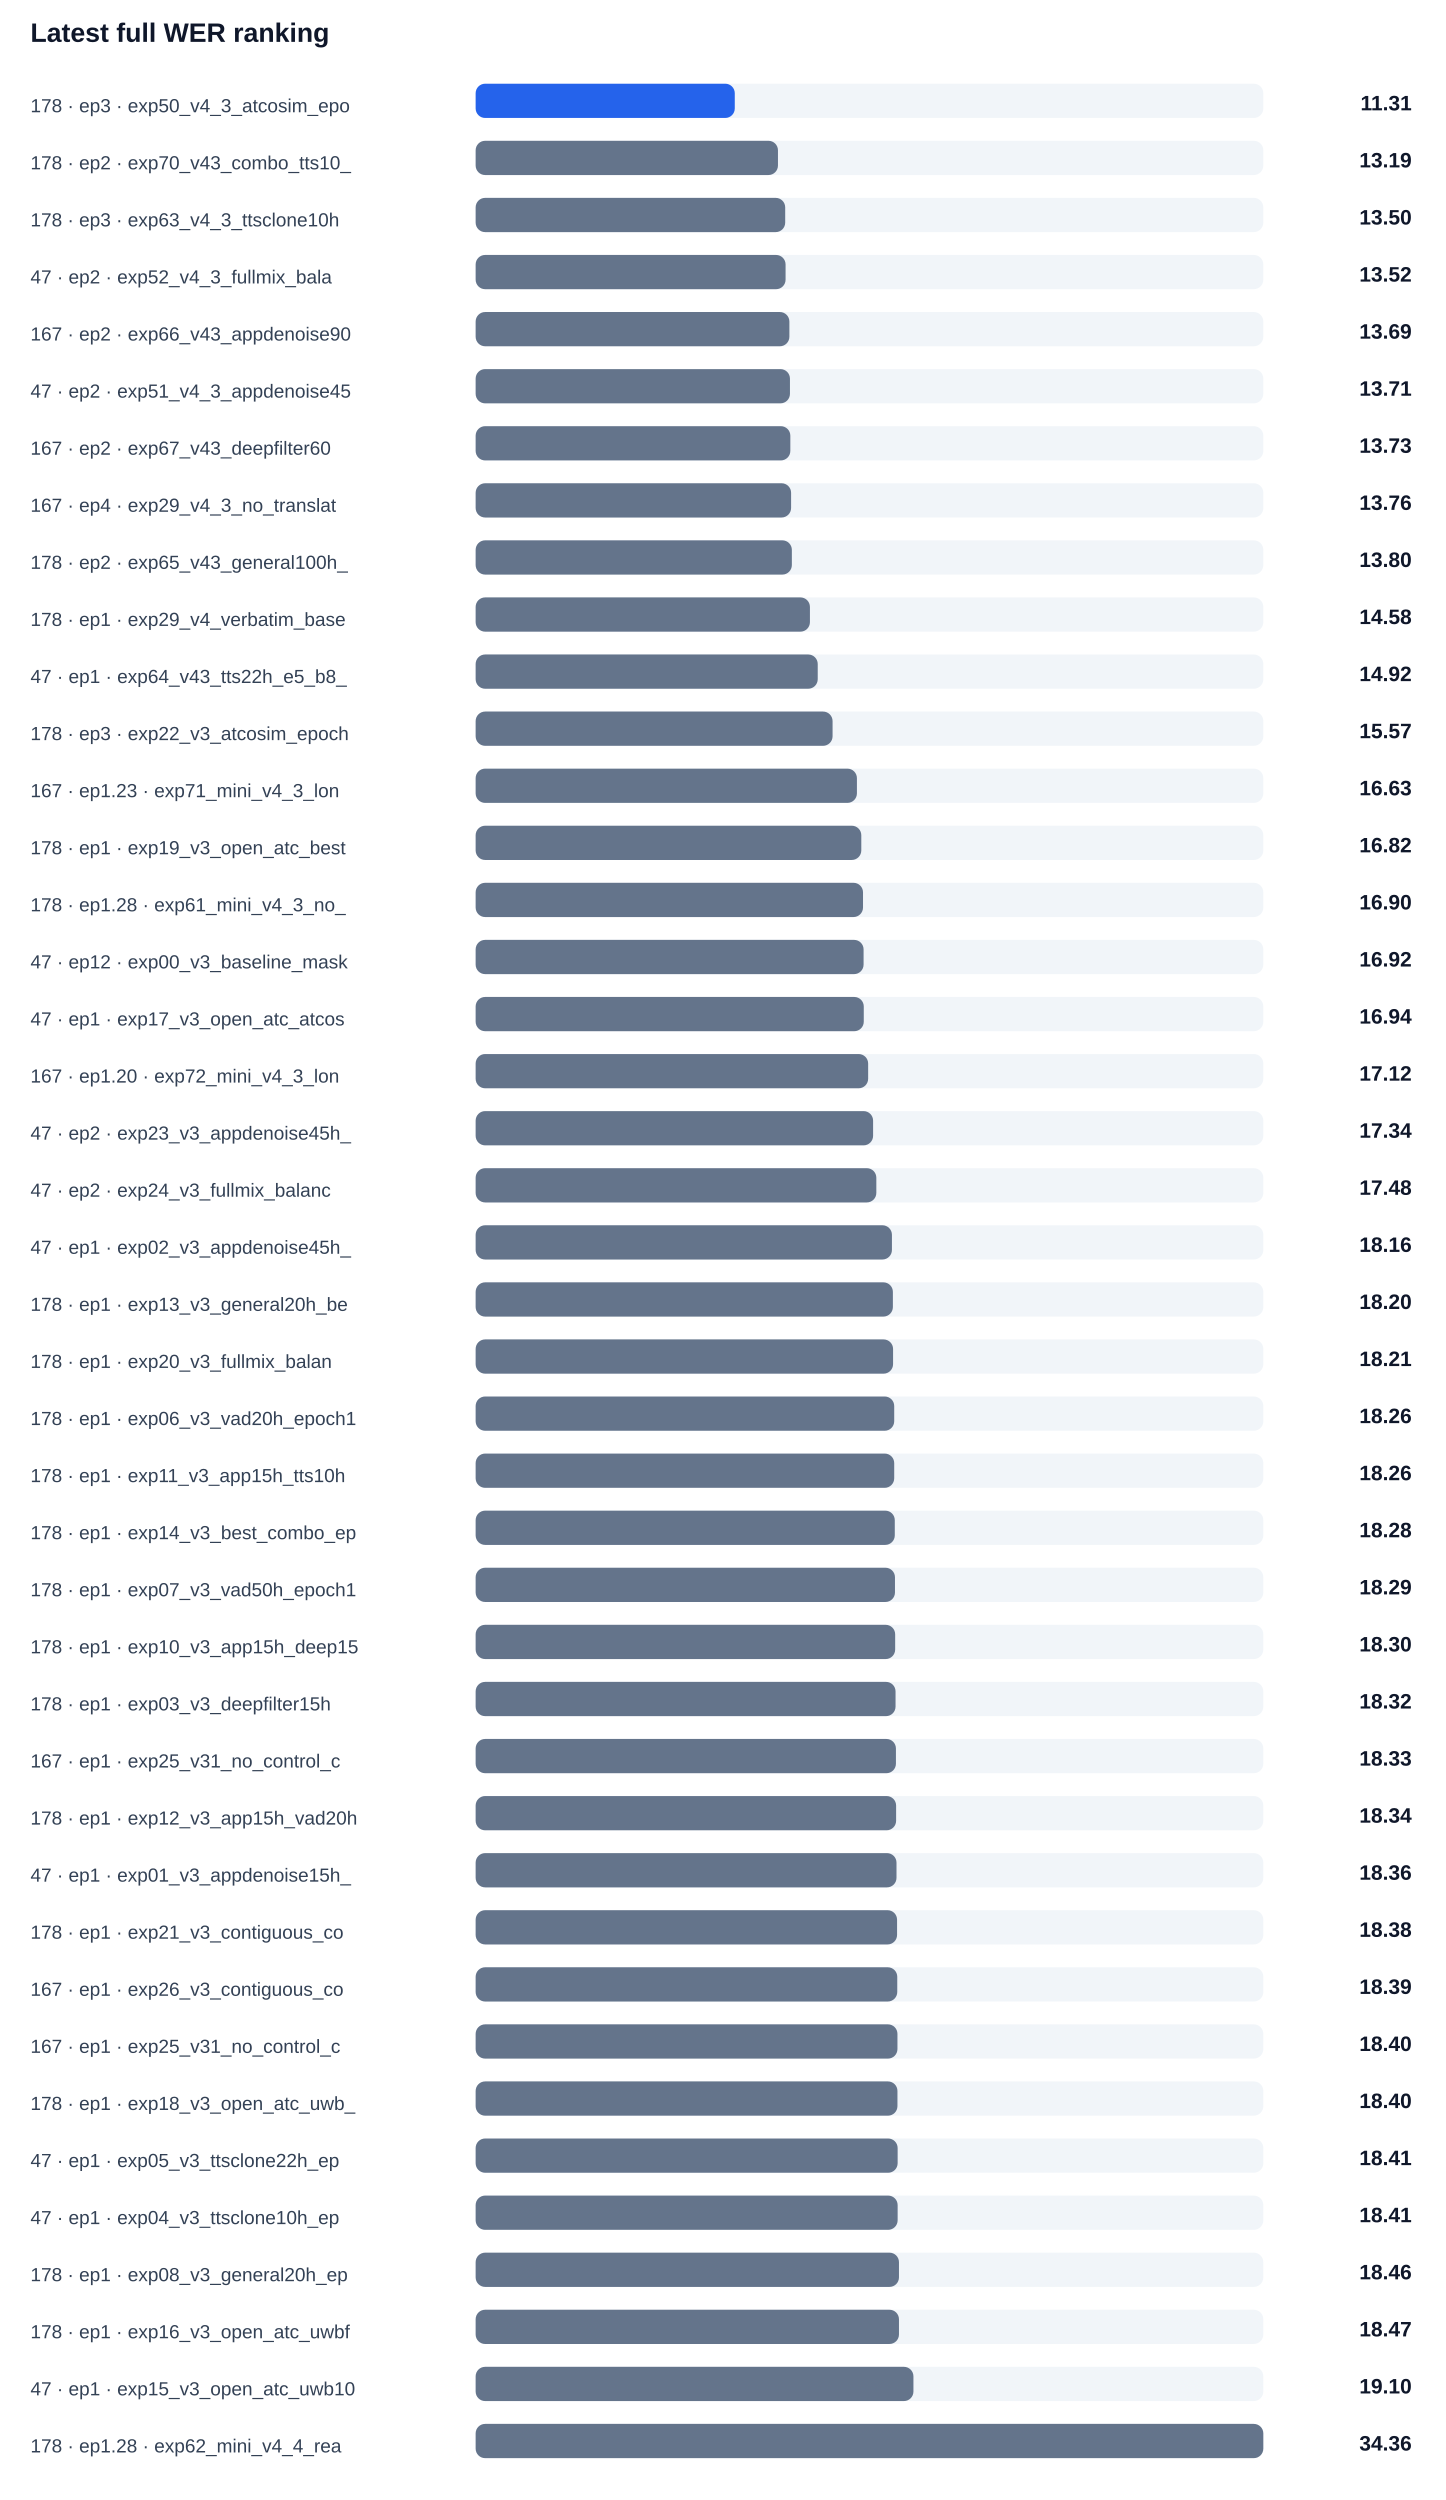
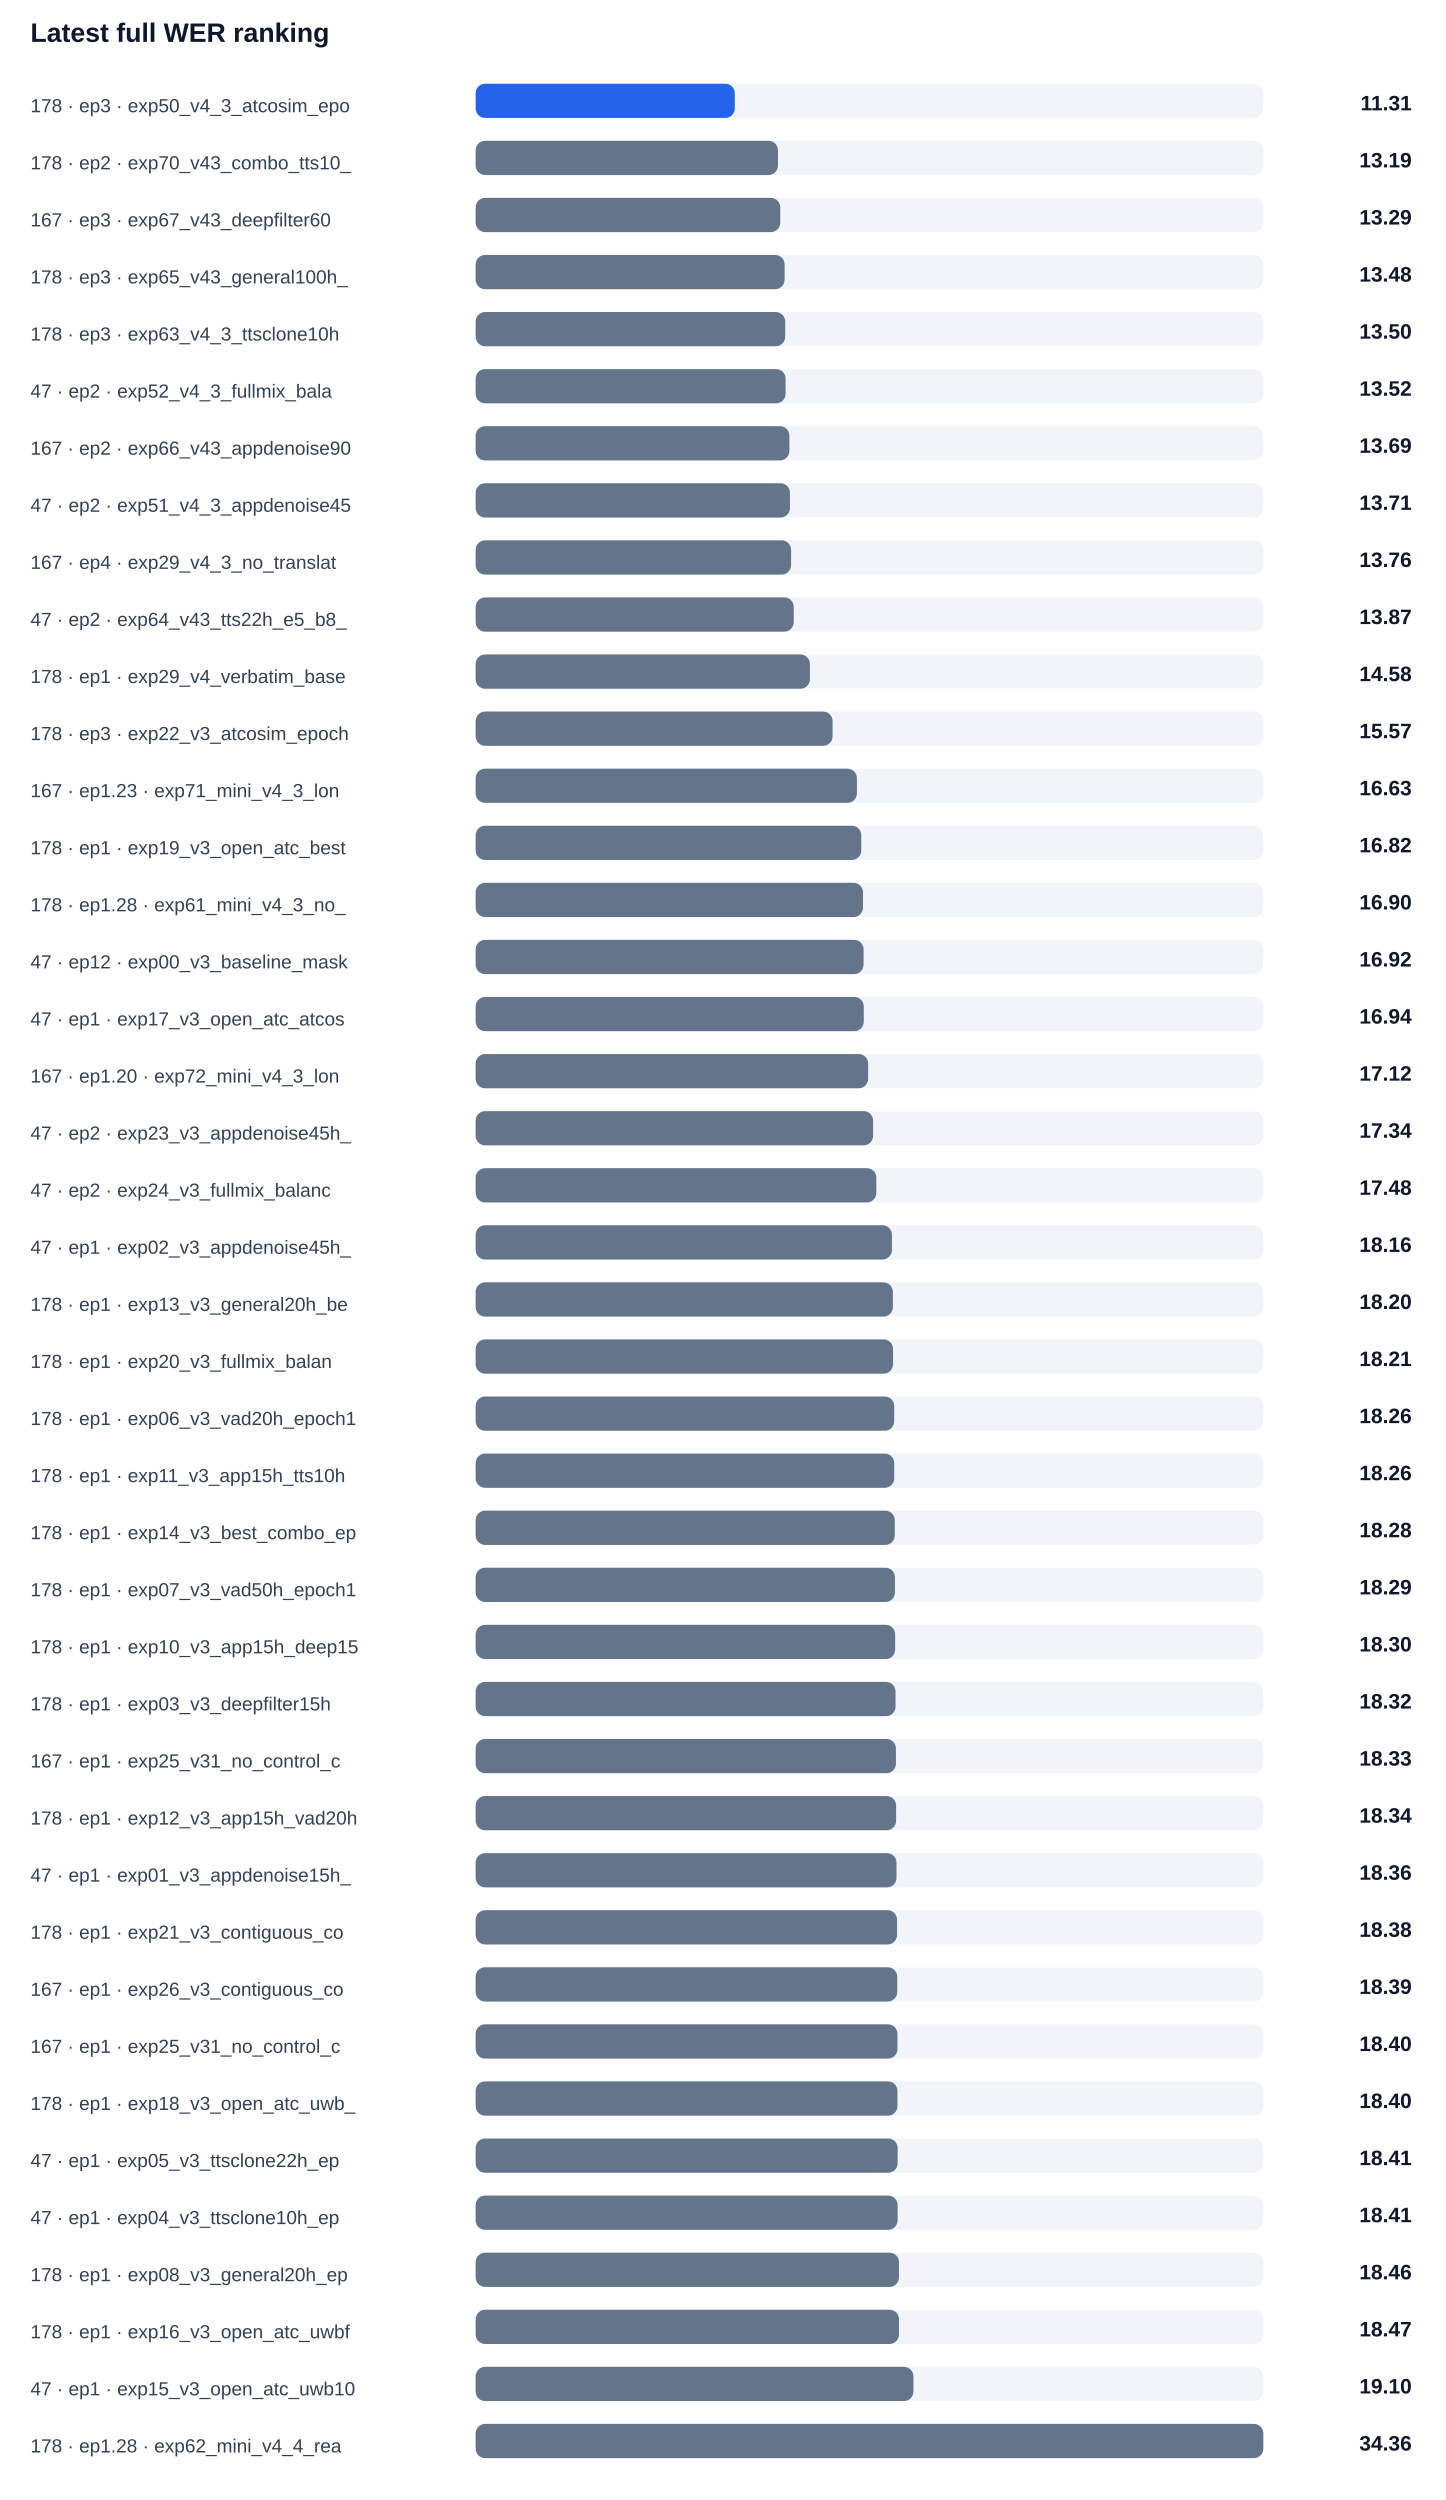
<svg xmlns="http://www.w3.org/2000/svg" width="100%" viewBox="0 0 760 1314" style="max-width:760px;background:#ffffff;border:1px solid #e5e7eb;border-radius:10px;">
  <text x="16.0" y="22.0" font-size="14" fill="#0f172a" text-anchor="start" font-family="Arial, sans-serif" font-weight="700">Latest full WER ranking</text>
  <text x="16.0" y="59.0" font-size="10" fill="#334155" text-anchor="start" font-family="Arial, sans-serif" font-weight="400">178 · ep3 · exp50_v4_3_atcosim_epo</text>
  <rect x="250" y="44" width="414" height="18" rx="5" fill="#f1f5f9" />
  <rect x="250" y="44" width="136.2" height="18" rx="5" fill="#2563eb" />
  <text x="742.0" y="58.0" font-size="11" fill="#0f172a" text-anchor="end" font-family="Arial, sans-serif" font-weight="700">11.31</text>
  <text x="16.0" y="89.0" font-size="10" fill="#334155" text-anchor="start" font-family="Arial, sans-serif" font-weight="400">178 · ep2 · exp70_v43_combo_tts10_</text>
  <rect x="250" y="74" width="414" height="18" rx="5" fill="#f1f5f9" />
  <rect x="250" y="74" width="158.9" height="18" rx="5" fill="#64748b" />
  <text x="742.0" y="88.0" font-size="11" fill="#0f172a" text-anchor="end" font-family="Arial, sans-serif" font-weight="700">13.19</text>
-   <text x="16.0" y="119.0" font-size="10" fill="#334155" text-anchor="start" font-family="Arial, sans-serif" font-weight="400">178 · ep3 · exp63_v4_3_ttsclone10h</text>
+   <text x="16.0" y="119.0" font-size="10" fill="#334155" text-anchor="start" font-family="Arial, sans-serif" font-weight="400">167 · ep3 · exp67_v43_deepfilter60</text>
  <rect x="250" y="104" width="414" height="18" rx="5" fill="#f1f5f9" />
-   <rect x="250" y="104" width="162.7" height="18" rx="5" fill="#64748b" />
-   <text x="742.0" y="118.0" font-size="11" fill="#0f172a" text-anchor="end" font-family="Arial, sans-serif" font-weight="700">13.50</text>
-   <text x="16.0" y="149.0" font-size="10" fill="#334155" text-anchor="start" font-family="Arial, sans-serif" font-weight="400">47 · ep2 · exp52_v4_3_fullmix_bala</text>
+   <rect x="250" y="104" width="160.1" height="18" rx="5" fill="#64748b" />
+   <text x="742.0" y="118.0" font-size="11" fill="#0f172a" text-anchor="end" font-family="Arial, sans-serif" font-weight="700">13.29</text>
+   <text x="16.0" y="149.0" font-size="10" fill="#334155" text-anchor="start" font-family="Arial, sans-serif" font-weight="400">178 · ep3 · exp65_v43_general100h_</text>
  <rect x="250" y="134" width="414" height="18" rx="5" fill="#f1f5f9" />
-   <rect x="250" y="134" width="162.9" height="18" rx="5" fill="#64748b" />
-   <text x="742.0" y="148.0" font-size="11" fill="#0f172a" text-anchor="end" font-family="Arial, sans-serif" font-weight="700">13.52</text>
-   <text x="16.0" y="179.0" font-size="10" fill="#334155" text-anchor="start" font-family="Arial, sans-serif" font-weight="400">167 · ep2 · exp66_v43_appdenoise90</text>
+   <rect x="250" y="134" width="162.4" height="18" rx="5" fill="#64748b" />
+   <text x="742.0" y="148.0" font-size="11" fill="#0f172a" text-anchor="end" font-family="Arial, sans-serif" font-weight="700">13.48</text>
+   <text x="16.0" y="179.0" font-size="10" fill="#334155" text-anchor="start" font-family="Arial, sans-serif" font-weight="400">178 · ep3 · exp63_v4_3_ttsclone10h</text>
  <rect x="250" y="164" width="414" height="18" rx="5" fill="#f1f5f9" />
-   <rect x="250" y="164" width="164.9" height="18" rx="5" fill="#64748b" />
-   <text x="742.0" y="178.0" font-size="11" fill="#0f172a" text-anchor="end" font-family="Arial, sans-serif" font-weight="700">13.69</text>
-   <text x="16.0" y="209.0" font-size="10" fill="#334155" text-anchor="start" font-family="Arial, sans-serif" font-weight="400">47 · ep2 · exp51_v4_3_appdenoise45</text>
+   <rect x="250" y="164" width="162.7" height="18" rx="5" fill="#64748b" />
+   <text x="742.0" y="178.0" font-size="11" fill="#0f172a" text-anchor="end" font-family="Arial, sans-serif" font-weight="700">13.50</text>
+   <text x="16.0" y="209.0" font-size="10" fill="#334155" text-anchor="start" font-family="Arial, sans-serif" font-weight="400">47 · ep2 · exp52_v4_3_fullmix_bala</text>
  <rect x="250" y="194" width="414" height="18" rx="5" fill="#f1f5f9" />
-   <rect x="250" y="194" width="165.2" height="18" rx="5" fill="#64748b" />
-   <text x="742.0" y="208.0" font-size="11" fill="#0f172a" text-anchor="end" font-family="Arial, sans-serif" font-weight="700">13.71</text>
-   <text x="16.0" y="239.0" font-size="10" fill="#334155" text-anchor="start" font-family="Arial, sans-serif" font-weight="400">167 · ep2 · exp67_v43_deepfilter60</text>
+   <rect x="250" y="194" width="162.9" height="18" rx="5" fill="#64748b" />
+   <text x="742.0" y="208.0" font-size="11" fill="#0f172a" text-anchor="end" font-family="Arial, sans-serif" font-weight="700">13.52</text>
+   <text x="16.0" y="239.0" font-size="10" fill="#334155" text-anchor="start" font-family="Arial, sans-serif" font-weight="400">167 · ep2 · exp66_v43_appdenoise90</text>
  <rect x="250" y="224" width="414" height="18" rx="5" fill="#f1f5f9" />
-   <rect x="250" y="224" width="165.4" height="18" rx="5" fill="#64748b" />
-   <text x="742.0" y="238.0" font-size="11" fill="#0f172a" text-anchor="end" font-family="Arial, sans-serif" font-weight="700">13.73</text>
-   <text x="16.0" y="269.0" font-size="10" fill="#334155" text-anchor="start" font-family="Arial, sans-serif" font-weight="400">167 · ep4 · exp29_v4_3_no_translat</text>
+   <rect x="250" y="224" width="164.9" height="18" rx="5" fill="#64748b" />
+   <text x="742.0" y="238.0" font-size="11" fill="#0f172a" text-anchor="end" font-family="Arial, sans-serif" font-weight="700">13.69</text>
+   <text x="16.0" y="269.0" font-size="10" fill="#334155" text-anchor="start" font-family="Arial, sans-serif" font-weight="400">47 · ep2 · exp51_v4_3_appdenoise45</text>
  <rect x="250" y="254" width="414" height="18" rx="5" fill="#f1f5f9" />
-   <rect x="250" y="254" width="165.8" height="18" rx="5" fill="#64748b" />
-   <text x="742.0" y="268.0" font-size="11" fill="#0f172a" text-anchor="end" font-family="Arial, sans-serif" font-weight="700">13.76</text>
-   <text x="16.0" y="299.0" font-size="10" fill="#334155" text-anchor="start" font-family="Arial, sans-serif" font-weight="400">178 · ep2 · exp65_v43_general100h_</text>
+   <rect x="250" y="254" width="165.2" height="18" rx="5" fill="#64748b" />
+   <text x="742.0" y="268.0" font-size="11" fill="#0f172a" text-anchor="end" font-family="Arial, sans-serif" font-weight="700">13.71</text>
+   <text x="16.0" y="299.0" font-size="10" fill="#334155" text-anchor="start" font-family="Arial, sans-serif" font-weight="400">167 · ep4 · exp29_v4_3_no_translat</text>
  <rect x="250" y="284" width="414" height="18" rx="5" fill="#f1f5f9" />
-   <rect x="250" y="284" width="166.2" height="18" rx="5" fill="#64748b" />
-   <text x="742.0" y="298.0" font-size="11" fill="#0f172a" text-anchor="end" font-family="Arial, sans-serif" font-weight="700">13.80</text>
-   <text x="16.0" y="329.0" font-size="10" fill="#334155" text-anchor="start" font-family="Arial, sans-serif" font-weight="400">178 · ep1 · exp29_v4_verbatim_base</text>
+   <rect x="250" y="284" width="165.8" height="18" rx="5" fill="#64748b" />
+   <text x="742.0" y="298.0" font-size="11" fill="#0f172a" text-anchor="end" font-family="Arial, sans-serif" font-weight="700">13.76</text>
+   <text x="16.0" y="329.0" font-size="10" fill="#334155" text-anchor="start" font-family="Arial, sans-serif" font-weight="400">47 · ep2 · exp64_v43_tts22h_e5_b8_</text>
  <rect x="250" y="314" width="414" height="18" rx="5" fill="#f1f5f9" />
-   <rect x="250" y="314" width="175.7" height="18" rx="5" fill="#64748b" />
-   <text x="742.0" y="328.0" font-size="11" fill="#0f172a" text-anchor="end" font-family="Arial, sans-serif" font-weight="700">14.58</text>
-   <text x="16.0" y="359.0" font-size="10" fill="#334155" text-anchor="start" font-family="Arial, sans-serif" font-weight="400">47 · ep1 · exp64_v43_tts22h_e5_b8_</text>
+   <rect x="250" y="314" width="167.2" height="18" rx="5" fill="#64748b" />
+   <text x="742.0" y="328.0" font-size="11" fill="#0f172a" text-anchor="end" font-family="Arial, sans-serif" font-weight="700">13.87</text>
+   <text x="16.0" y="359.0" font-size="10" fill="#334155" text-anchor="start" font-family="Arial, sans-serif" font-weight="400">178 · ep1 · exp29_v4_verbatim_base</text>
  <rect x="250" y="344" width="414" height="18" rx="5" fill="#f1f5f9" />
-   <rect x="250" y="344" width="179.8" height="18" rx="5" fill="#64748b" />
-   <text x="742.0" y="358.0" font-size="11" fill="#0f172a" text-anchor="end" font-family="Arial, sans-serif" font-weight="700">14.92</text>
+   <rect x="250" y="344" width="175.7" height="18" rx="5" fill="#64748b" />
+   <text x="742.0" y="358.0" font-size="11" fill="#0f172a" text-anchor="end" font-family="Arial, sans-serif" font-weight="700">14.58</text>
  <text x="16.0" y="389.0" font-size="10" fill="#334155" text-anchor="start" font-family="Arial, sans-serif" font-weight="400">178 · ep3 · exp22_v3_atcosim_epoch</text>
  <rect x="250" y="374" width="414" height="18" rx="5" fill="#f1f5f9" />
  <rect x="250" y="374" width="187.6" height="18" rx="5" fill="#64748b" />
  <text x="742.0" y="388.0" font-size="11" fill="#0f172a" text-anchor="end" font-family="Arial, sans-serif" font-weight="700">15.57</text>
  <text x="16.0" y="419.0" font-size="10" fill="#334155" text-anchor="start" font-family="Arial, sans-serif" font-weight="400">167 · ep1.23 · exp71_mini_v4_3_lon</text>
  <rect x="250" y="404" width="414" height="18" rx="5" fill="#f1f5f9" />
  <rect x="250" y="404" width="200.4" height="18" rx="5" fill="#64748b" />
  <text x="742.0" y="418.0" font-size="11" fill="#0f172a" text-anchor="end" font-family="Arial, sans-serif" font-weight="700">16.63</text>
  <text x="16.0" y="449.0" font-size="10" fill="#334155" text-anchor="start" font-family="Arial, sans-serif" font-weight="400">178 · ep1 · exp19_v3_open_atc_best</text>
  <rect x="250" y="434" width="414" height="18" rx="5" fill="#f1f5f9" />
  <rect x="250" y="434" width="202.7" height="18" rx="5" fill="#64748b" />
  <text x="742.0" y="448.0" font-size="11" fill="#0f172a" text-anchor="end" font-family="Arial, sans-serif" font-weight="700">16.82</text>
  <text x="16.0" y="479.0" font-size="10" fill="#334155" text-anchor="start" font-family="Arial, sans-serif" font-weight="400">178 · ep1.28 · exp61_mini_v4_3_no_</text>
  <rect x="250" y="464" width="414" height="18" rx="5" fill="#f1f5f9" />
  <rect x="250" y="464" width="203.6" height="18" rx="5" fill="#64748b" />
  <text x="742.0" y="478.0" font-size="11" fill="#0f172a" text-anchor="end" font-family="Arial, sans-serif" font-weight="700">16.90</text>
  <text x="16.0" y="509.0" font-size="10" fill="#334155" text-anchor="start" font-family="Arial, sans-serif" font-weight="400">47 · ep12 · exp00_v3_baseline_mask</text>
  <rect x="250" y="494" width="414" height="18" rx="5" fill="#f1f5f9" />
  <rect x="250" y="494" width="203.9" height="18" rx="5" fill="#64748b" />
  <text x="742.0" y="508.0" font-size="11" fill="#0f172a" text-anchor="end" font-family="Arial, sans-serif" font-weight="700">16.92</text>
  <text x="16.0" y="539.0" font-size="10" fill="#334155" text-anchor="start" font-family="Arial, sans-serif" font-weight="400">47 · ep1 · exp17_v3_open_atc_atcos</text>
  <rect x="250" y="524" width="414" height="18" rx="5" fill="#f1f5f9" />
  <rect x="250" y="524" width="204.0" height="18" rx="5" fill="#64748b" />
  <text x="742.0" y="538.0" font-size="11" fill="#0f172a" text-anchor="end" font-family="Arial, sans-serif" font-weight="700">16.94</text>
  <text x="16.0" y="569.0" font-size="10" fill="#334155" text-anchor="start" font-family="Arial, sans-serif" font-weight="400">167 · ep1.20 · exp72_mini_v4_3_lon</text>
  <rect x="250" y="554" width="414" height="18" rx="5" fill="#f1f5f9" />
  <rect x="250" y="554" width="206.3" height="18" rx="5" fill="#64748b" />
  <text x="742.0" y="568.0" font-size="11" fill="#0f172a" text-anchor="end" font-family="Arial, sans-serif" font-weight="700">17.12</text>
  <text x="16.0" y="599.0" font-size="10" fill="#334155" text-anchor="start" font-family="Arial, sans-serif" font-weight="400">47 · ep2 · exp23_v3_appdenoise45h_</text>
  <rect x="250" y="584" width="414" height="18" rx="5" fill="#f1f5f9" />
  <rect x="250" y="584" width="208.9" height="18" rx="5" fill="#64748b" />
  <text x="742.0" y="598.0" font-size="11" fill="#0f172a" text-anchor="end" font-family="Arial, sans-serif" font-weight="700">17.34</text>
  <text x="16.0" y="629.0" font-size="10" fill="#334155" text-anchor="start" font-family="Arial, sans-serif" font-weight="400">47 · ep2 · exp24_v3_fullmix_balanc</text>
  <rect x="250" y="614" width="414" height="18" rx="5" fill="#f1f5f9" />
  <rect x="250" y="614" width="210.6" height="18" rx="5" fill="#64748b" />
  <text x="742.0" y="628.0" font-size="11" fill="#0f172a" text-anchor="end" font-family="Arial, sans-serif" font-weight="700">17.48</text>
  <text x="16.0" y="659.0" font-size="10" fill="#334155" text-anchor="start" font-family="Arial, sans-serif" font-weight="400">47 · ep1 · exp02_v3_appdenoise45h_</text>
  <rect x="250" y="644" width="414" height="18" rx="5" fill="#f1f5f9" />
  <rect x="250" y="644" width="218.8" height="18" rx="5" fill="#64748b" />
  <text x="742.0" y="658.0" font-size="11" fill="#0f172a" text-anchor="end" font-family="Arial, sans-serif" font-weight="700">18.16</text>
  <text x="16.0" y="689.0" font-size="10" fill="#334155" text-anchor="start" font-family="Arial, sans-serif" font-weight="400">178 · ep1 · exp13_v3_general20h_be</text>
  <rect x="250" y="674" width="414" height="18" rx="5" fill="#f1f5f9" />
  <rect x="250" y="674" width="219.3" height="18" rx="5" fill="#64748b" />
  <text x="742.0" y="688.0" font-size="11" fill="#0f172a" text-anchor="end" font-family="Arial, sans-serif" font-weight="700">18.20</text>
  <text x="16.0" y="719.0" font-size="10" fill="#334155" text-anchor="start" font-family="Arial, sans-serif" font-weight="400">178 · ep1 · exp20_v3_fullmix_balan</text>
  <rect x="250" y="704" width="414" height="18" rx="5" fill="#f1f5f9" />
  <rect x="250" y="704" width="219.4" height="18" rx="5" fill="#64748b" />
  <text x="742.0" y="718.0" font-size="11" fill="#0f172a" text-anchor="end" font-family="Arial, sans-serif" font-weight="700">18.21</text>
  <text x="16.0" y="749.0" font-size="10" fill="#334155" text-anchor="start" font-family="Arial, sans-serif" font-weight="400">178 · ep1 · exp06_v3_vad20h_epoch1</text>
  <rect x="250" y="734" width="414" height="18" rx="5" fill="#f1f5f9" />
  <rect x="250" y="734" width="220.0" height="18" rx="5" fill="#64748b" />
  <text x="742.0" y="748.0" font-size="11" fill="#0f172a" text-anchor="end" font-family="Arial, sans-serif" font-weight="700">18.26</text>
  <text x="16.0" y="779.0" font-size="10" fill="#334155" text-anchor="start" font-family="Arial, sans-serif" font-weight="400">178 · ep1 · exp11_v3_app15h_tts10h</text>
  <rect x="250" y="764" width="414" height="18" rx="5" fill="#f1f5f9" />
  <rect x="250" y="764" width="220.0" height="18" rx="5" fill="#64748b" />
  <text x="742.0" y="778.0" font-size="11" fill="#0f172a" text-anchor="end" font-family="Arial, sans-serif" font-weight="700">18.26</text>
  <text x="16.0" y="809.0" font-size="10" fill="#334155" text-anchor="start" font-family="Arial, sans-serif" font-weight="400">178 · ep1 · exp14_v3_best_combo_ep</text>
  <rect x="250" y="794" width="414" height="18" rx="5" fill="#f1f5f9" />
  <rect x="250" y="794" width="220.3" height="18" rx="5" fill="#64748b" />
  <text x="742.0" y="808.0" font-size="11" fill="#0f172a" text-anchor="end" font-family="Arial, sans-serif" font-weight="700">18.28</text>
  <text x="16.0" y="839.0" font-size="10" fill="#334155" text-anchor="start" font-family="Arial, sans-serif" font-weight="400">178 · ep1 · exp07_v3_vad50h_epoch1</text>
  <rect x="250" y="824" width="414" height="18" rx="5" fill="#f1f5f9" />
  <rect x="250" y="824" width="220.4" height="18" rx="5" fill="#64748b" />
  <text x="742.0" y="838.0" font-size="11" fill="#0f172a" text-anchor="end" font-family="Arial, sans-serif" font-weight="700">18.29</text>
  <text x="16.0" y="869.0" font-size="10" fill="#334155" text-anchor="start" font-family="Arial, sans-serif" font-weight="400">178 · ep1 · exp10_v3_app15h_deep15</text>
  <rect x="250" y="854" width="414" height="18" rx="5" fill="#f1f5f9" />
  <rect x="250" y="854" width="220.5" height="18" rx="5" fill="#64748b" />
  <text x="742.0" y="868.0" font-size="11" fill="#0f172a" text-anchor="end" font-family="Arial, sans-serif" font-weight="700">18.30</text>
  <text x="16.0" y="899.0" font-size="10" fill="#334155" text-anchor="start" font-family="Arial, sans-serif" font-weight="400">178 · ep1 · exp03_v3_deepfilter15h</text>
  <rect x="250" y="884" width="414" height="18" rx="5" fill="#f1f5f9" />
  <rect x="250" y="884" width="220.7" height="18" rx="5" fill="#64748b" />
  <text x="742.0" y="898.0" font-size="11" fill="#0f172a" text-anchor="end" font-family="Arial, sans-serif" font-weight="700">18.32</text>
  <text x="16.0" y="929.0" font-size="10" fill="#334155" text-anchor="start" font-family="Arial, sans-serif" font-weight="400">167 · ep1 · exp25_v31_no_control_c</text>
  <rect x="250" y="914" width="414" height="18" rx="5" fill="#f1f5f9" />
  <rect x="250" y="914" width="220.9" height="18" rx="5" fill="#64748b" />
  <text x="742.0" y="928.0" font-size="11" fill="#0f172a" text-anchor="end" font-family="Arial, sans-serif" font-weight="700">18.33</text>
  <text x="16.0" y="959.0" font-size="10" fill="#334155" text-anchor="start" font-family="Arial, sans-serif" font-weight="400">178 · ep1 · exp12_v3_app15h_vad20h</text>
  <rect x="250" y="944" width="414" height="18" rx="5" fill="#f1f5f9" />
  <rect x="250" y="944" width="221.0" height="18" rx="5" fill="#64748b" />
  <text x="742.0" y="958.0" font-size="11" fill="#0f172a" text-anchor="end" font-family="Arial, sans-serif" font-weight="700">18.34</text>
  <text x="16.0" y="989.0" font-size="10" fill="#334155" text-anchor="start" font-family="Arial, sans-serif" font-weight="400">47 · ep1 · exp01_v3_appdenoise15h_</text>
  <rect x="250" y="974" width="414" height="18" rx="5" fill="#f1f5f9" />
  <rect x="250" y="974" width="221.2" height="18" rx="5" fill="#64748b" />
  <text x="742.0" y="988.0" font-size="11" fill="#0f172a" text-anchor="end" font-family="Arial, sans-serif" font-weight="700">18.36</text>
  <text x="16.0" y="1019.0" font-size="10" fill="#334155" text-anchor="start" font-family="Arial, sans-serif" font-weight="400">178 · ep1 · exp21_v3_contiguous_co</text>
  <rect x="250" y="1004" width="414" height="18" rx="5" fill="#f1f5f9" />
  <rect x="250" y="1004" width="221.5" height="18" rx="5" fill="#64748b" />
  <text x="742.0" y="1018.0" font-size="11" fill="#0f172a" text-anchor="end" font-family="Arial, sans-serif" font-weight="700">18.38</text>
  <text x="16.0" y="1049.0" font-size="10" fill="#334155" text-anchor="start" font-family="Arial, sans-serif" font-weight="400">167 · ep1 · exp26_v3_contiguous_co</text>
  <rect x="250" y="1034" width="414" height="18" rx="5" fill="#f1f5f9" />
  <rect x="250" y="1034" width="221.6" height="18" rx="5" fill="#64748b" />
  <text x="742.0" y="1048.0" font-size="11" fill="#0f172a" text-anchor="end" font-family="Arial, sans-serif" font-weight="700">18.39</text>
  <text x="16.0" y="1079.0" font-size="10" fill="#334155" text-anchor="start" font-family="Arial, sans-serif" font-weight="400">167 · ep1 · exp25_v31_no_control_c</text>
  <rect x="250" y="1064" width="414" height="18" rx="5" fill="#f1f5f9" />
  <rect x="250" y="1064" width="221.7" height="18" rx="5" fill="#64748b" />
  <text x="742.0" y="1078.0" font-size="11" fill="#0f172a" text-anchor="end" font-family="Arial, sans-serif" font-weight="700">18.40</text>
  <text x="16.0" y="1109.0" font-size="10" fill="#334155" text-anchor="start" font-family="Arial, sans-serif" font-weight="400">178 · ep1 · exp18_v3_open_atc_uwb_</text>
  <rect x="250" y="1094" width="414" height="18" rx="5" fill="#f1f5f9" />
  <rect x="250" y="1094" width="221.7" height="18" rx="5" fill="#64748b" />
  <text x="742.0" y="1108.0" font-size="11" fill="#0f172a" text-anchor="end" font-family="Arial, sans-serif" font-weight="700">18.40</text>
  <text x="16.0" y="1139.0" font-size="10" fill="#334155" text-anchor="start" font-family="Arial, sans-serif" font-weight="400">47 · ep1 · exp05_v3_ttsclone22h_ep</text>
  <rect x="250" y="1124" width="414" height="18" rx="5" fill="#f1f5f9" />
  <rect x="250" y="1124" width="221.8" height="18" rx="5" fill="#64748b" />
  <text x="742.0" y="1138.0" font-size="11" fill="#0f172a" text-anchor="end" font-family="Arial, sans-serif" font-weight="700">18.41</text>
  <text x="16.0" y="1169.0" font-size="10" fill="#334155" text-anchor="start" font-family="Arial, sans-serif" font-weight="400">47 · ep1 · exp04_v3_ttsclone10h_ep</text>
  <rect x="250" y="1154" width="414" height="18" rx="5" fill="#f1f5f9" />
  <rect x="250" y="1154" width="221.8" height="18" rx="5" fill="#64748b" />
  <text x="742.0" y="1168.0" font-size="11" fill="#0f172a" text-anchor="end" font-family="Arial, sans-serif" font-weight="700">18.41</text>
  <text x="16.0" y="1199.0" font-size="10" fill="#334155" text-anchor="start" font-family="Arial, sans-serif" font-weight="400">178 · ep1 · exp08_v3_general20h_ep</text>
  <rect x="250" y="1184" width="414" height="18" rx="5" fill="#f1f5f9" />
  <rect x="250" y="1184" width="222.5" height="18" rx="5" fill="#64748b" />
  <text x="742.0" y="1198.0" font-size="11" fill="#0f172a" text-anchor="end" font-family="Arial, sans-serif" font-weight="700">18.46</text>
  <text x="16.0" y="1229.0" font-size="10" fill="#334155" text-anchor="start" font-family="Arial, sans-serif" font-weight="400">178 · ep1 · exp16_v3_open_atc_uwbf</text>
  <rect x="250" y="1214" width="414" height="18" rx="5" fill="#f1f5f9" />
  <rect x="250" y="1214" width="222.5" height="18" rx="5" fill="#64748b" />
  <text x="742.0" y="1228.0" font-size="11" fill="#0f172a" text-anchor="end" font-family="Arial, sans-serif" font-weight="700">18.47</text>
  <text x="16.0" y="1259.0" font-size="10" fill="#334155" text-anchor="start" font-family="Arial, sans-serif" font-weight="400">47 · ep1 · exp15_v3_open_atc_uwb10</text>
  <rect x="250" y="1244" width="414" height="18" rx="5" fill="#f1f5f9" />
  <rect x="250" y="1244" width="230.1" height="18" rx="5" fill="#64748b" />
  <text x="742.0" y="1258.0" font-size="11" fill="#0f172a" text-anchor="end" font-family="Arial, sans-serif" font-weight="700">19.10</text>
  <text x="16.0" y="1289.0" font-size="10" fill="#334155" text-anchor="start" font-family="Arial, sans-serif" font-weight="400">178 · ep1.28 · exp62_mini_v4_4_rea</text>
  <rect x="250" y="1274" width="414" height="18" rx="5" fill="#f1f5f9" />
  <rect x="250" y="1274" width="414.0" height="18" rx="5" fill="#64748b" />
  <text x="742.0" y="1288.0" font-size="11" fill="#0f172a" text-anchor="end" font-family="Arial, sans-serif" font-weight="700">34.36</text>
</svg>
